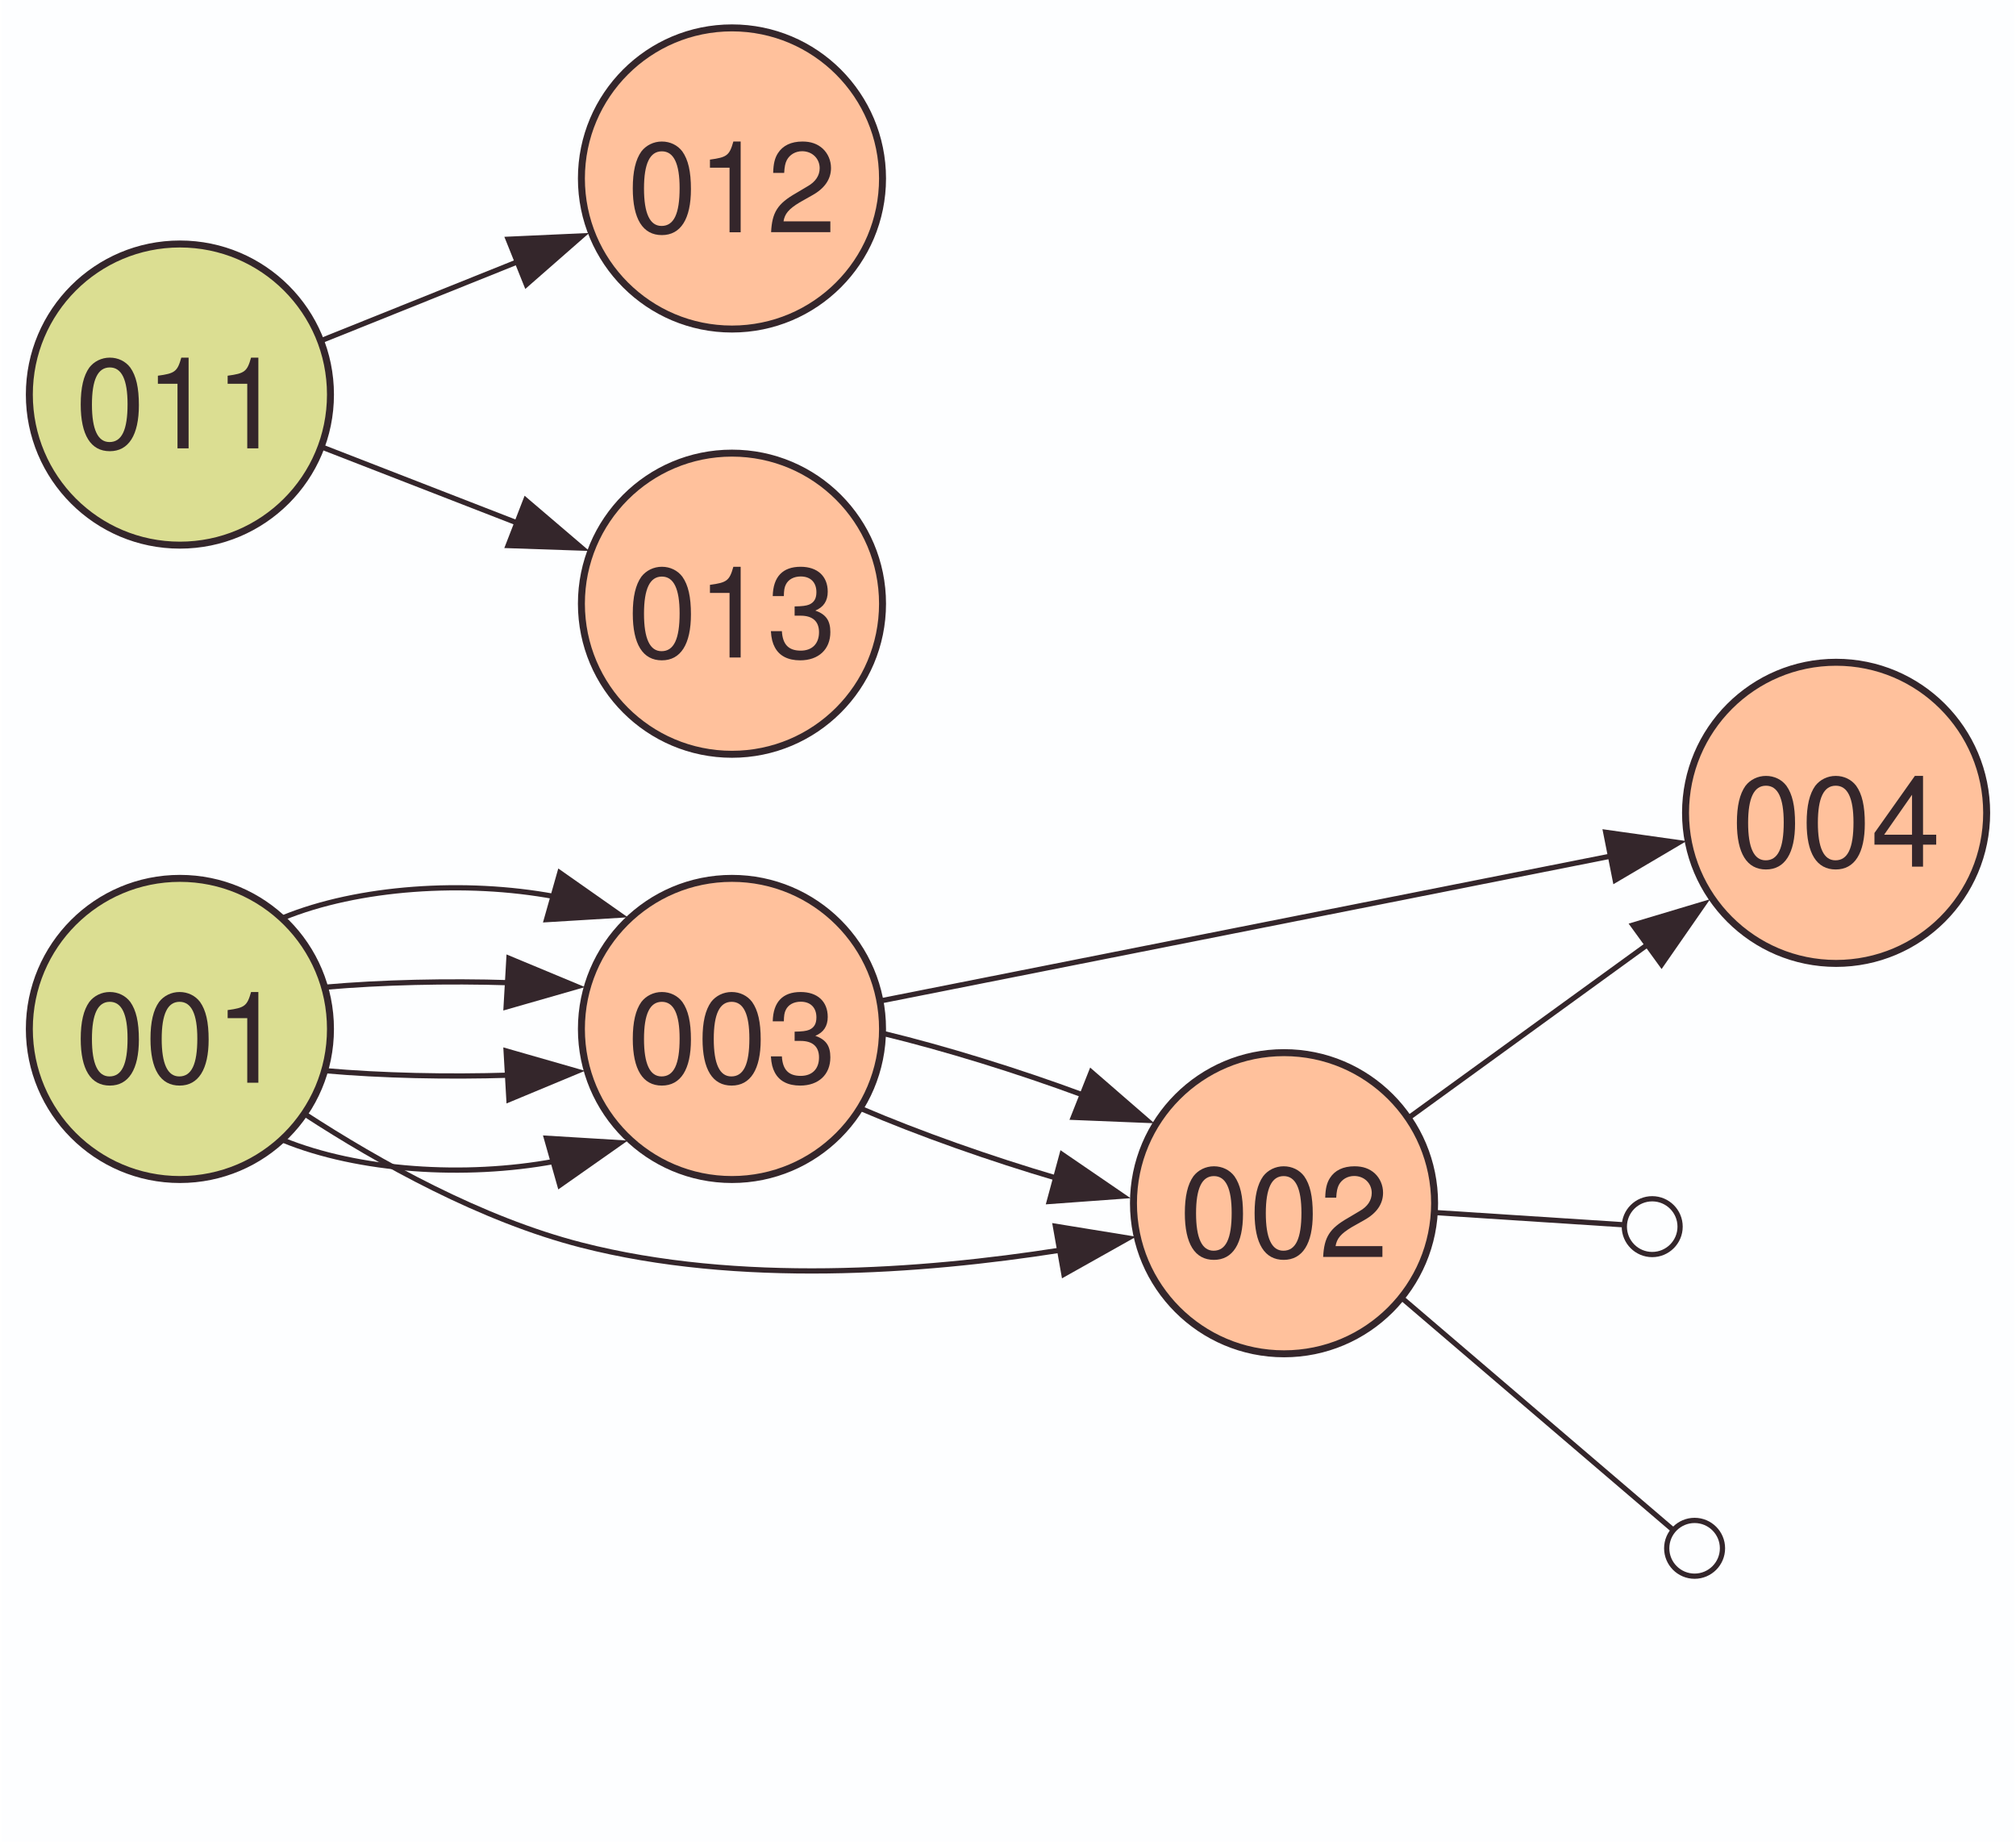
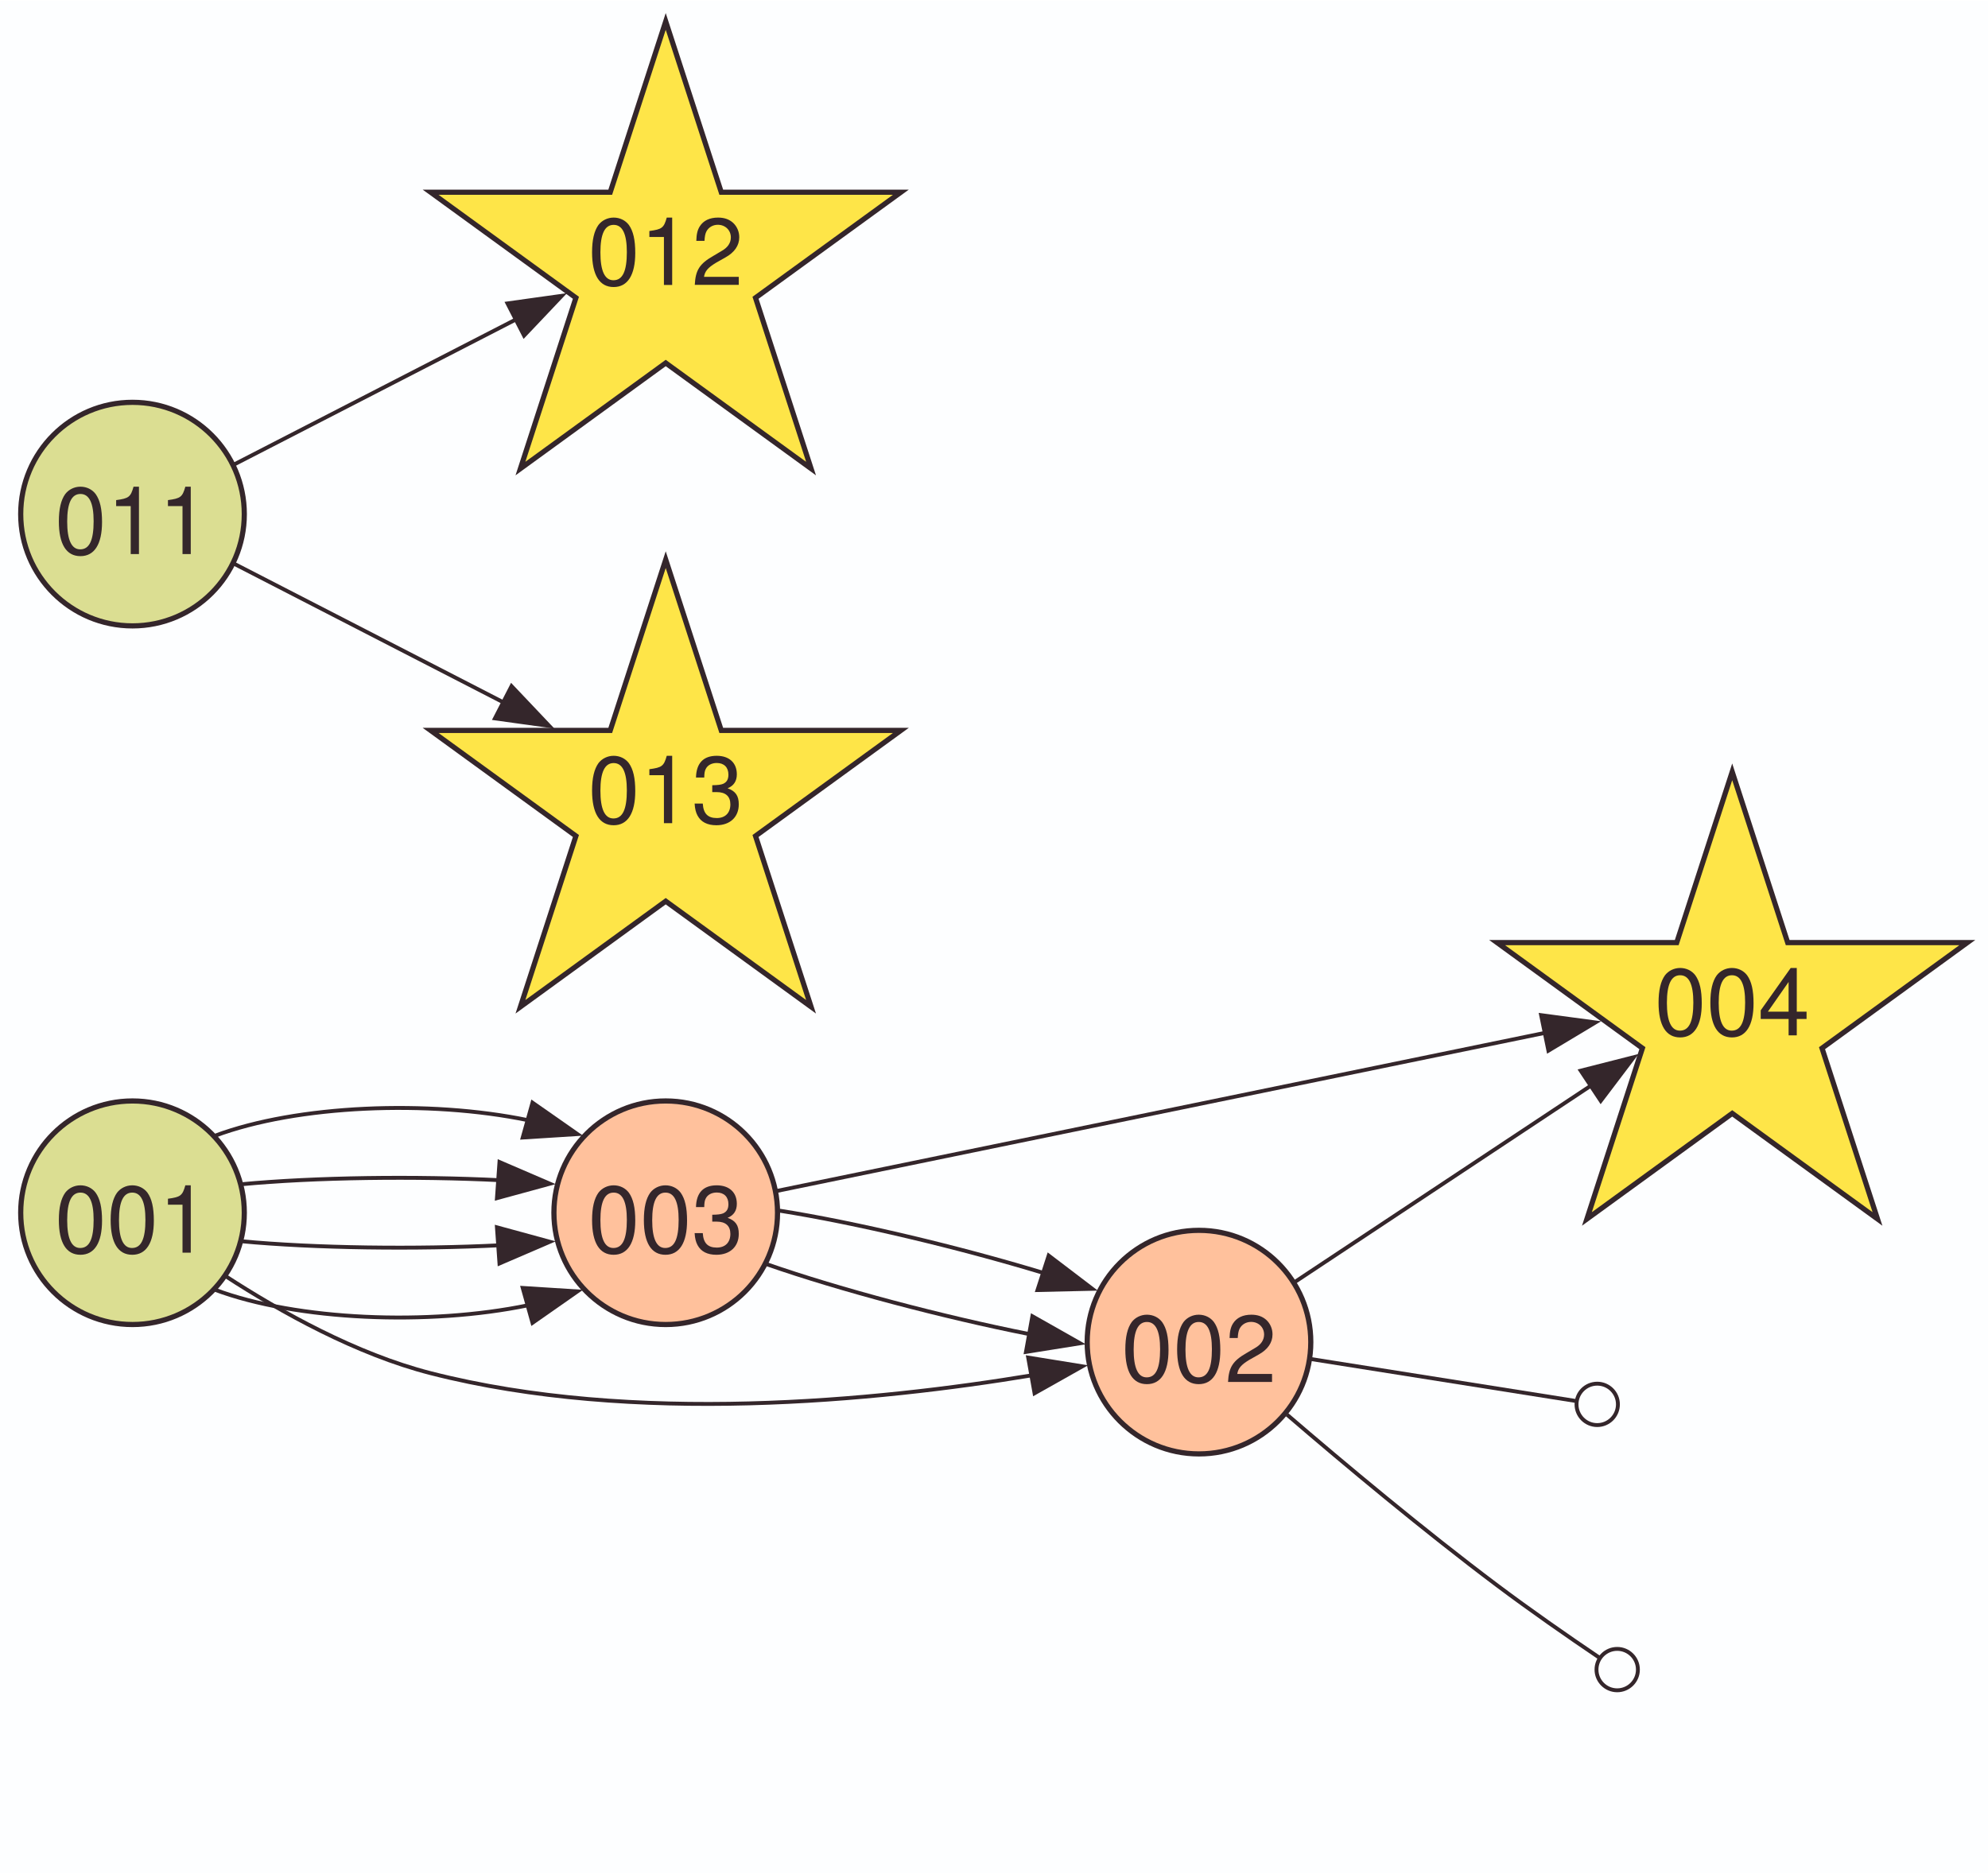
- <svg xmlns="http://www.w3.org/2000/svg" width="289pt" height="264pt" viewBox="0.00 0.00 288.80 264.20">
-   <g id="graph0" class="graph" transform="scale(1 1) rotate(0) translate(4 260.2)">
-     <polygon fill="#fdfeff" stroke="none" points="-4,4 -4,-260.2 284.8,-260.2 284.8,4 -4,4" />
+ <svg xmlns="http://www.w3.org/2000/svg" width="384pt" height="362pt" viewBox="0.00 0.00 384.09 361.80">
+   <g id="graph0" class="graph" transform="scale(1 1) rotate(0) translate(4 357.8)">
+     <polygon fill="#fdfeff" stroke="none" points="-4,4 -4,-357.8 380.09,-357.8 380.09,4 -4,4" />
    <g id="node1" class="node">
-       <ellipse fill="#ffc19c" stroke="#34262b" cx="100.8" cy="-112.6" rx="21.6" ry="21.6" />
-       <text text-anchor="middle" x="100.8" y="-104.88" font-family="Helvetica,sans-Serif" font-size="18.00" fill="#34262b">003</text>
+       <polygon fill="#fee548" stroke="#34262b" points="376.09,-175.8 341.39,-175.8 330.67,-208.8 319.95,-175.8 285.25,-175.8 313.32,-155.4 302.6,-122.4 330.67,-142.8 358.74,-122.4 348.02,-155.4 376.09,-175.8" />
+       <text text-anchor="middle" x="330.67" y="-157.88" font-family="Helvetica,sans-Serif" font-size="18.00" fill="#34262b">004</text>
    </g>
    <g id="node2" class="node">
-       <ellipse fill="#ffc19c" stroke="#34262b" cx="180" cy="-87.6" rx="21.6" ry="21.6" />
-       <text text-anchor="middle" x="180" y="-79.88" font-family="Helvetica,sans-Serif" font-size="18.00" fill="#34262b">002</text>
+       <polygon fill="#fee548" stroke="#34262b" points="170.05,-320.8 135.35,-320.8 124.62,-353.8 113.9,-320.8 79.2,-320.8 107.27,-300.4 96.55,-267.4 124.62,-287.8 152.7,-267.4 141.97,-300.4 170.05,-320.8" />
+       <text text-anchor="middle" x="124.62" y="-302.88" font-family="Helvetica,sans-Serif" font-size="18.00" fill="#34262b">012</text>
+     </g>
+     <g id="node3" class="node">
+       <polygon fill="#fee548" stroke="#34262b" points="170.05,-216.8 135.35,-216.8 124.62,-249.8 113.9,-216.8 79.2,-216.8 107.27,-196.4 96.55,-163.4 124.62,-183.8 152.7,-163.4 141.97,-196.4 170.05,-216.8" />
+       <text text-anchor="middle" x="124.62" y="-198.88" font-family="Helvetica,sans-Serif" font-size="18.00" fill="#34262b">013</text>
+     </g>
+     <g id="node4" class="node">
+       <ellipse fill="#ffc19c" stroke="#34262b" cx="124.62" cy="-123.6" rx="21.6" ry="21.6" />
+       <text text-anchor="middle" x="124.62" y="-115.88" font-family="Helvetica,sans-Serif" font-size="18.00" fill="#34262b">003</text>
+     </g>
+     <g id="edge8" class="edge">
+       <path fill="none" stroke="#34262b" stroke-width="0.75" d="M145.93,-127.78C180.63,-134.92 251.73,-149.56 294.59,-158.38" />
+       <polygon fill="#34262b" stroke="#34262b" stroke-width="0.75" points="293.75,-161.78 304.25,-160.37 295.16,-154.92 293.75,-161.78" />
+     </g>
+     <g id="node5" class="node">
+       <ellipse fill="#ffc19c" stroke="#34262b" cx="227.65" cy="-98.6" rx="21.6" ry="21.6" />
+       <text text-anchor="middle" x="227.65" y="-90.88" font-family="Helvetica,sans-Serif" font-size="18.00" fill="#34262b">002</text>
    </g>
    <g id="edge7" class="edge">
-       <path fill="none" stroke="#34262b" stroke-width="0.75" d="M119.32,-101.17C127.66,-97.59 137.89,-93.98 147.51,-91.15" />
-       <polygon fill="#34262b" stroke="#34262b" stroke-width="0.75" points="148.15,-94.6 156.89,-88.62 146.32,-87.85 148.15,-94.6" />
+       <path fill="none" stroke="#34262b" stroke-width="0.75" d="M144.15,-113.65C158.31,-108.71 178.17,-103.47 194.86,-100.15" />
+       <polygon fill="#34262b" stroke="#34262b" stroke-width="0.75" points="195.46,-103.6 204.68,-98.38 194.22,-96.71 195.46,-103.6" />
    </g>
    <g id="edge9" class="edge">
-       <path fill="none" stroke="#34262b" stroke-width="0.75" d="M122.49,-111.96C131.31,-109.83 141.75,-106.61 151.23,-103.1" />
-       <polygon fill="#34262b" stroke="#34262b" stroke-width="0.75" points="152.34,-106.43 160.34,-99.49 149.76,-99.92 152.34,-106.43" />
-     </g>
-     <g id="node3" class="node">
-       <ellipse fill="#ffc19c" stroke="#34262b" cx="259.2" cy="-143.6" rx="21.6" ry="21.6" />
-       <text text-anchor="middle" x="259.2" y="-135.88" font-family="Helvetica,sans-Serif" font-size="18.00" fill="#34262b">004</text>
-     </g>
-     <g id="edge8" class="edge">
-       <path fill="none" stroke="#34262b" stroke-width="0.75" d="M122.25,-116.65C148.94,-121.94 195.93,-131.26 227.06,-137.43" />
-       <polygon fill="#34262b" stroke="#34262b" stroke-width="0.75" points="226.15,-140.81 236.63,-139.33 227.51,-133.95 226.15,-140.81" />
+       <path fill="none" stroke="#34262b" stroke-width="0.75" d="M146.56,-124.01C161.3,-121.68 181.24,-116.94 197.53,-111.99" />
+       <polygon fill="#34262b" stroke="#34262b" stroke-width="0.75" points="198.61,-115.32 207.04,-108.9 196.45,-108.66 198.61,-115.32" />
    </g>
    <g id="edge6" class="edge">
-       <path fill="none" stroke="#34262b" stroke-width="0.75" d="M198.13,-100.03C208.13,-107.28 220.94,-116.57 232.16,-124.71" />
-       <polygon fill="#34262b" stroke="#34262b" stroke-width="0.75" points="230.05,-127.5 240.2,-130.54 234.16,-121.84 230.05,-127.5" />
+       <path fill="none" stroke="#34262b" stroke-width="0.75" d="M246.24,-110.27C262.13,-120.81 285.71,-136.44 303.75,-148.41" />
+       <polygon fill="#34262b" stroke="#34262b" stroke-width="0.75" points="301.4,-151.05 311.66,-153.66 305.27,-145.22 301.4,-151.05" />
    </g>
    <g id="node8" class="node">
</g>
    <g id="edge12" class="edge">
-       <path fill="none" stroke="#34262b" stroke-width="0.75" d="M201.69,-86.26C209.93,-85.73 219.57,-85.1 228.53,-84.52" />
-       <ellipse fill="none" stroke="#34262b" stroke-width="0.75" cx="232.82" cy="-84.24" rx="4" ry="4" />
+       <path fill="none" stroke="#34262b" stroke-width="0.75" d="M249.09,-95.36C263.92,-93.01 284.18,-89.8 300.68,-87.19" />
+       <ellipse fill="none" stroke="#34262b" stroke-width="0.75" cx="304.59" cy="-86.57" rx="4" ry="4" />
    </g>
    <g id="node9" class="node">
</g>
    <g id="edge13" class="edge">
-       <path fill="none" stroke="#34262b" stroke-width="0.75" d="M197,-73.92C208.18,-64.37 223.26,-51.47 235.66,-40.87" />
-       <ellipse fill="none" stroke="#34262b" stroke-width="0.75" cx="238.9" cy="-38.1" rx="4" ry="4" />
-     </g>
-     <g id="node4" class="node">
-       <ellipse fill="#ffc19c" stroke="#34262b" cx="100.8" cy="-234.6" rx="21.6" ry="21.6" />
-       <text text-anchor="middle" x="100.8" y="-226.88" font-family="Helvetica,sans-Serif" font-size="18.00" fill="#34262b">012</text>
-     </g>
-     <g id="node5" class="node">
-       <ellipse fill="#ffc19c" stroke="#34262b" cx="100.8" cy="-173.6" rx="21.6" ry="21.6" />
-       <text text-anchor="middle" x="100.8" y="-165.88" font-family="Helvetica,sans-Serif" font-size="18.00" fill="#34262b">013</text>
+       <path fill="none" stroke="#34262b" stroke-width="0.75" d="M244.65,-84.59C255.8,-75.01 271.15,-62.18 285.25,-51.6 291.59,-46.84 298.63,-41.93 305.2,-37.49" />
+       <ellipse fill="none" stroke="#34262b" stroke-width="0.75" cx="308.45" cy="-35.32" rx="4" ry="4" />
    </g>
    <g id="node6" class="node">
-       <ellipse fill="#dbde92" stroke="#34262b" cx="21.6" cy="-112.6" rx="21.6" ry="21.6" />
-       <text text-anchor="middle" x="21.6" y="-104.88" font-family="Helvetica,sans-Serif" font-size="18.00" fill="#34262b">001</text>
+       <ellipse fill="#dbde92" stroke="#34262b" cx="21.6" cy="-123.6" rx="21.6" ry="21.6" />
+       <text text-anchor="middle" x="21.6" y="-115.88" font-family="Helvetica,sans-Serif" font-size="18.00" fill="#34262b">001</text>
    </g>
    <g id="edge1" class="edge">
-       <path fill="none" stroke="#34262b" stroke-width="0.75" d="M36.4,-96.65C47.2,-92.23 62.5,-91.22 75.36,-93.61" />
-       <polygon fill="#34262b" stroke="#34262b" stroke-width="0.75" points="74.19,-96.92 84.77,-96.28 76.1,-90.19 74.19,-96.92" />
+       <path fill="none" stroke="#34262b" stroke-width="0.75" d="M37.51,-108.73C53.4,-102.77 78.86,-101.76 97.98,-105.71" />
+       <polygon fill="#34262b" stroke="#34262b" stroke-width="0.75" points="96.99,-109.07 107.56,-108.4 98.88,-102.33 96.99,-109.07" />
    </g>
    <g id="edge2" class="edge">
-       <path fill="none" stroke="#34262b" stroke-width="0.75" d="M42.48,-106.61C50.52,-105.9 59.99,-105.69 68.9,-105.97" />
-       <polygon fill="#34262b" stroke="#34262b" stroke-width="0.75" points="68.4,-109.45 78.58,-106.53 68.8,-102.46 68.4,-109.45" />
+       <path fill="none" stroke="#34262b" stroke-width="0.75" d="M42.56,-118.1C56.86,-116.75 76.38,-116.5 92.69,-117.32" />
+       <polygon fill="#34262b" stroke="#34262b" stroke-width="0.75" points="92.01,-120.78 102.23,-117.99 92.5,-113.8 92.01,-120.78" />
    </g>
    <g id="edge3" class="edge">
-       <path fill="none" stroke="#34262b" stroke-width="0.75" d="M42.48,-118.59C50.52,-119.3 59.99,-119.51 68.9,-119.23" />
-       <polygon fill="#34262b" stroke="#34262b" stroke-width="0.75" points="68.8,-122.74 78.58,-118.67 68.4,-115.75 68.8,-122.74" />
+       <path fill="none" stroke="#34262b" stroke-width="0.75" d="M42.56,-129.1C56.86,-130.45 76.38,-130.7 92.69,-129.88" />
+       <polygon fill="#34262b" stroke="#34262b" stroke-width="0.75" points="92.5,-133.4 102.23,-129.21 92.01,-126.42 92.5,-133.4" />
    </g>
    <g id="edge5" class="edge">
-       <path fill="none" stroke="#34262b" stroke-width="0.75" d="M36.4,-128.55C47.2,-132.97 62.5,-133.98 75.36,-131.59" />
-       <polygon fill="#34262b" stroke="#34262b" stroke-width="0.75" points="76.1,-135.01 84.77,-128.92 74.19,-128.28 76.1,-135.01" />
+       <path fill="none" stroke="#34262b" stroke-width="0.75" d="M37.51,-138.47C53.4,-144.43 78.86,-145.44 97.98,-141.49" />
+       <polygon fill="#34262b" stroke="#34262b" stroke-width="0.75" points="98.88,-144.87 107.56,-138.8 96.99,-138.13 98.88,-144.87" />
    </g>
    <g id="edge4" class="edge">
-       <path fill="none" stroke="#34262b" stroke-width="0.75" d="M39.49,-100.41C50.27,-93.39 64.87,-85.27 79.2,-81.6 101.69,-75.84 127.92,-77.74 147.85,-80.86" />
-       <polygon fill="#34262b" stroke="#34262b" stroke-width="0.75" points="147.2,-84.3 157.66,-82.6 148.42,-77.41 147.2,-84.3" />
+       <path fill="none" stroke="#34262b" stroke-width="0.75" d="M39.49,-111.41C50.27,-104.39 64.87,-96.27 79.2,-92.6 118.37,-82.57 165.29,-87.19 195.51,-92.21" />
+       <polygon fill="#34262b" stroke="#34262b" stroke-width="0.75" points="194.65,-95.61 205.11,-93.92 195.88,-88.72 194.65,-95.61" />
    </g>
    <g id="node7" class="node">
-       <ellipse fill="#dbde92" stroke="#34262b" cx="21.6" cy="-203.6" rx="21.6" ry="21.6" />
-       <text text-anchor="middle" x="21.6" y="-195.88" font-family="Helvetica,sans-Serif" font-size="18.00" fill="#34262b">011</text>
+       <ellipse fill="#dbde92" stroke="#34262b" cx="21.6" cy="-258.6" rx="21.6" ry="21.6" />
+       <text text-anchor="middle" x="21.6" y="-250.88" font-family="Helvetica,sans-Serif" font-size="18.00" fill="#34262b">011</text>
    </g>
    <g id="edge10" class="edge">
-       <path fill="none" stroke="#34262b" stroke-width="0.75" d="M42.08,-211.42C50.58,-214.84 60.74,-218.92 70.15,-222.69" />
-       <polygon fill="#34262b" stroke="#34262b" stroke-width="0.75" points="68.69,-225.88 79.27,-226.36 71.3,-219.38 68.69,-225.88" />
+       <path fill="none" stroke="#34262b" stroke-width="0.75" d="M41.13,-268.14C56.46,-276.03 78.47,-287.36 95.9,-296.33" />
+       <polygon fill="#34262b" stroke="#34262b" stroke-width="0.75" points="94.05,-299.31 104.54,-300.78 97.25,-293.09 94.05,-299.31" />
    </g>
    <g id="edge11" class="edge">
-       <path fill="none" stroke="#34262b" stroke-width="0.75" d="M42.08,-196.03C50.58,-192.73 60.74,-188.78 70.15,-185.12" />
-       <polygon fill="#34262b" stroke="#34262b" stroke-width="0.75" points="71.21,-188.46 79.27,-181.58 68.68,-181.94 71.21,-188.46" />
+       <path fill="none" stroke="#34262b" stroke-width="0.75" d="M41.13,-249.06C55.8,-241.51 76.57,-230.82 93.6,-222.05" />
+       <polygon fill="#34262b" stroke="#34262b" stroke-width="0.75" points="94.83,-225.36 102.12,-217.67 91.62,-219.13 94.83,-225.36" />
    </g>
  </g>
</svg>
